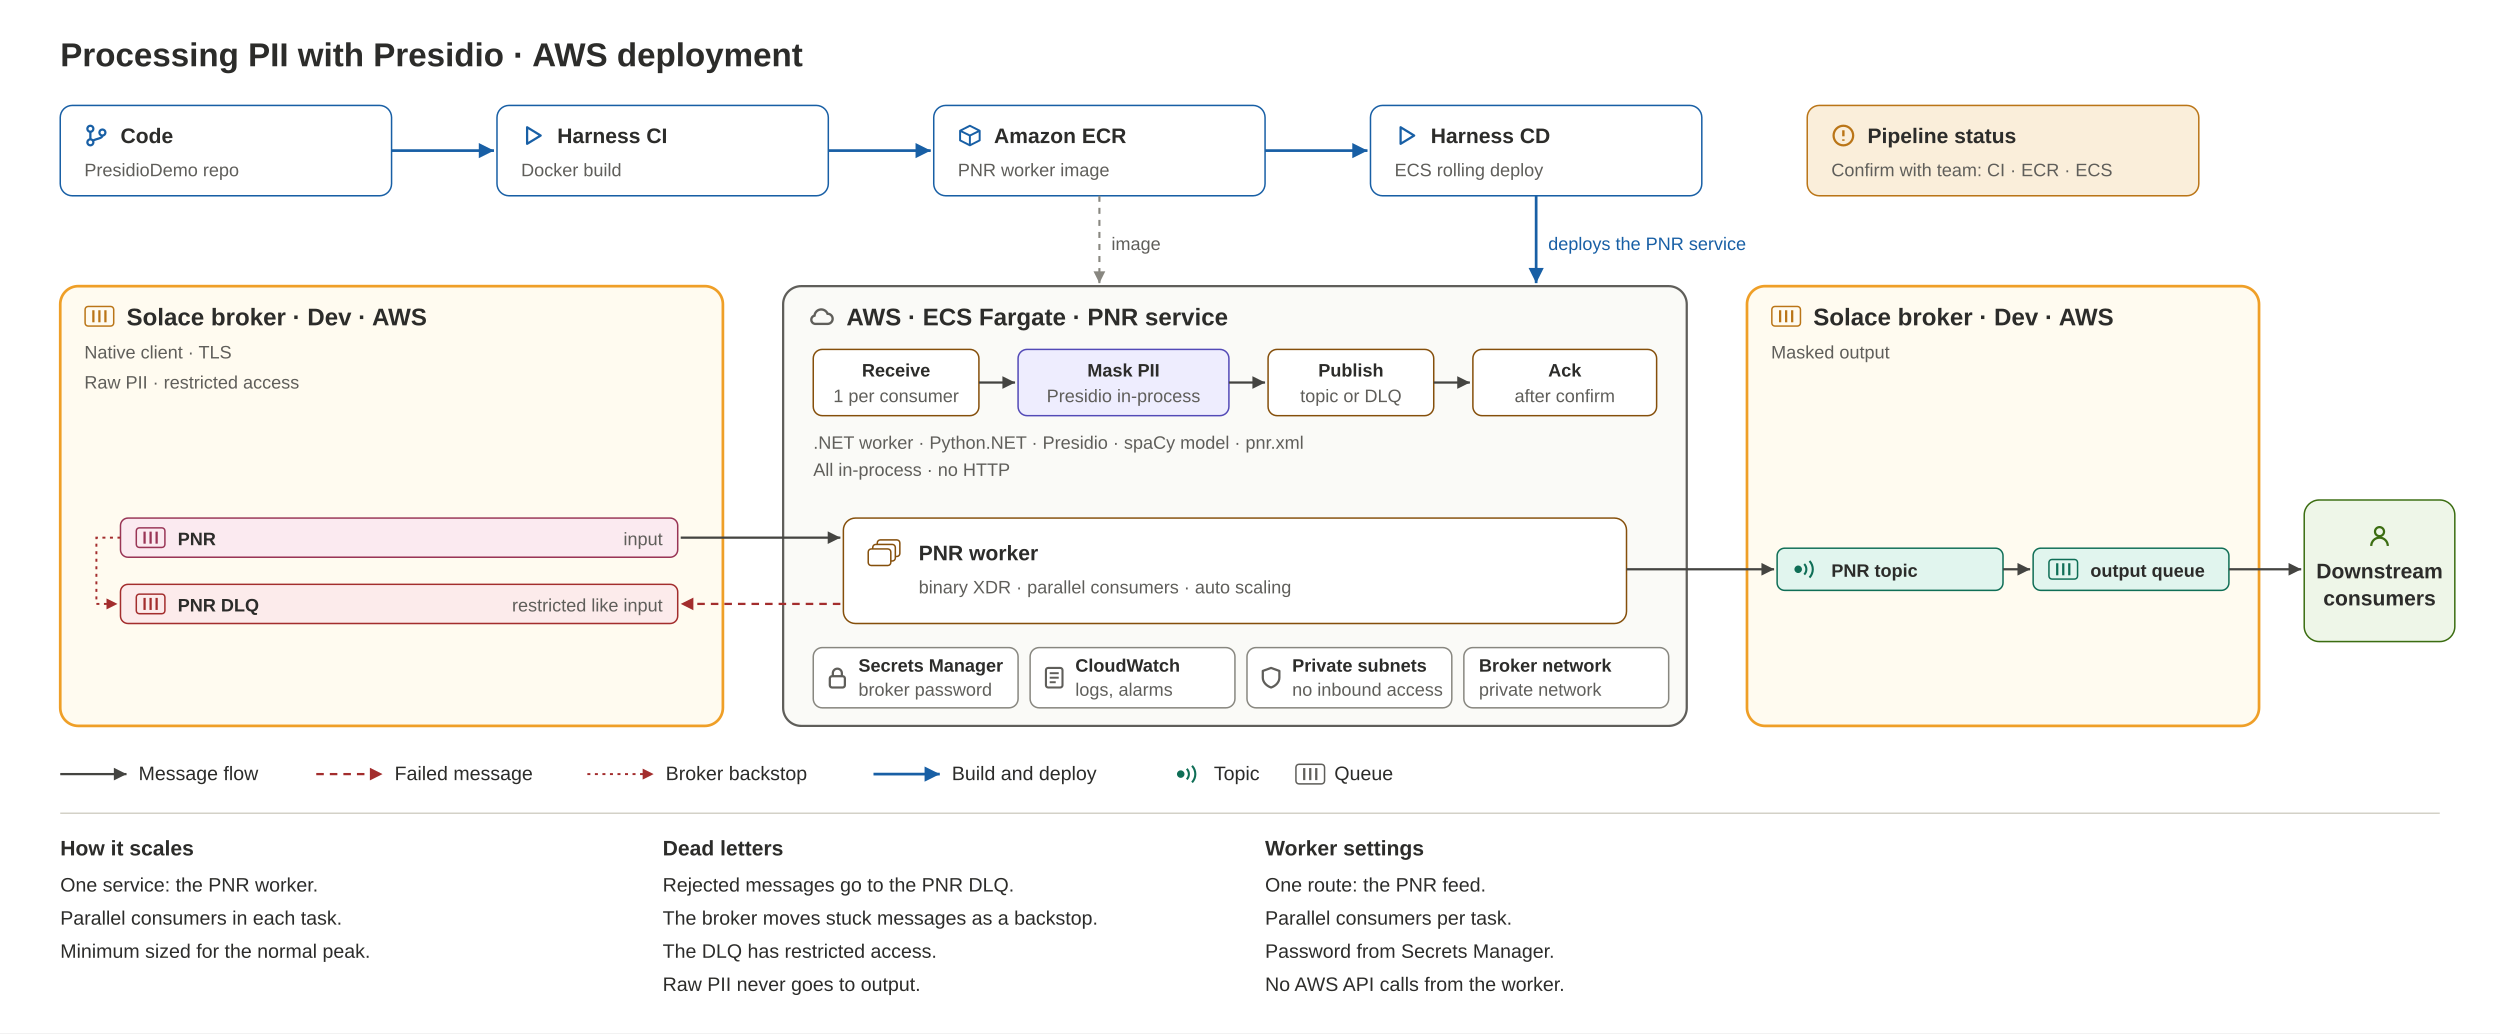
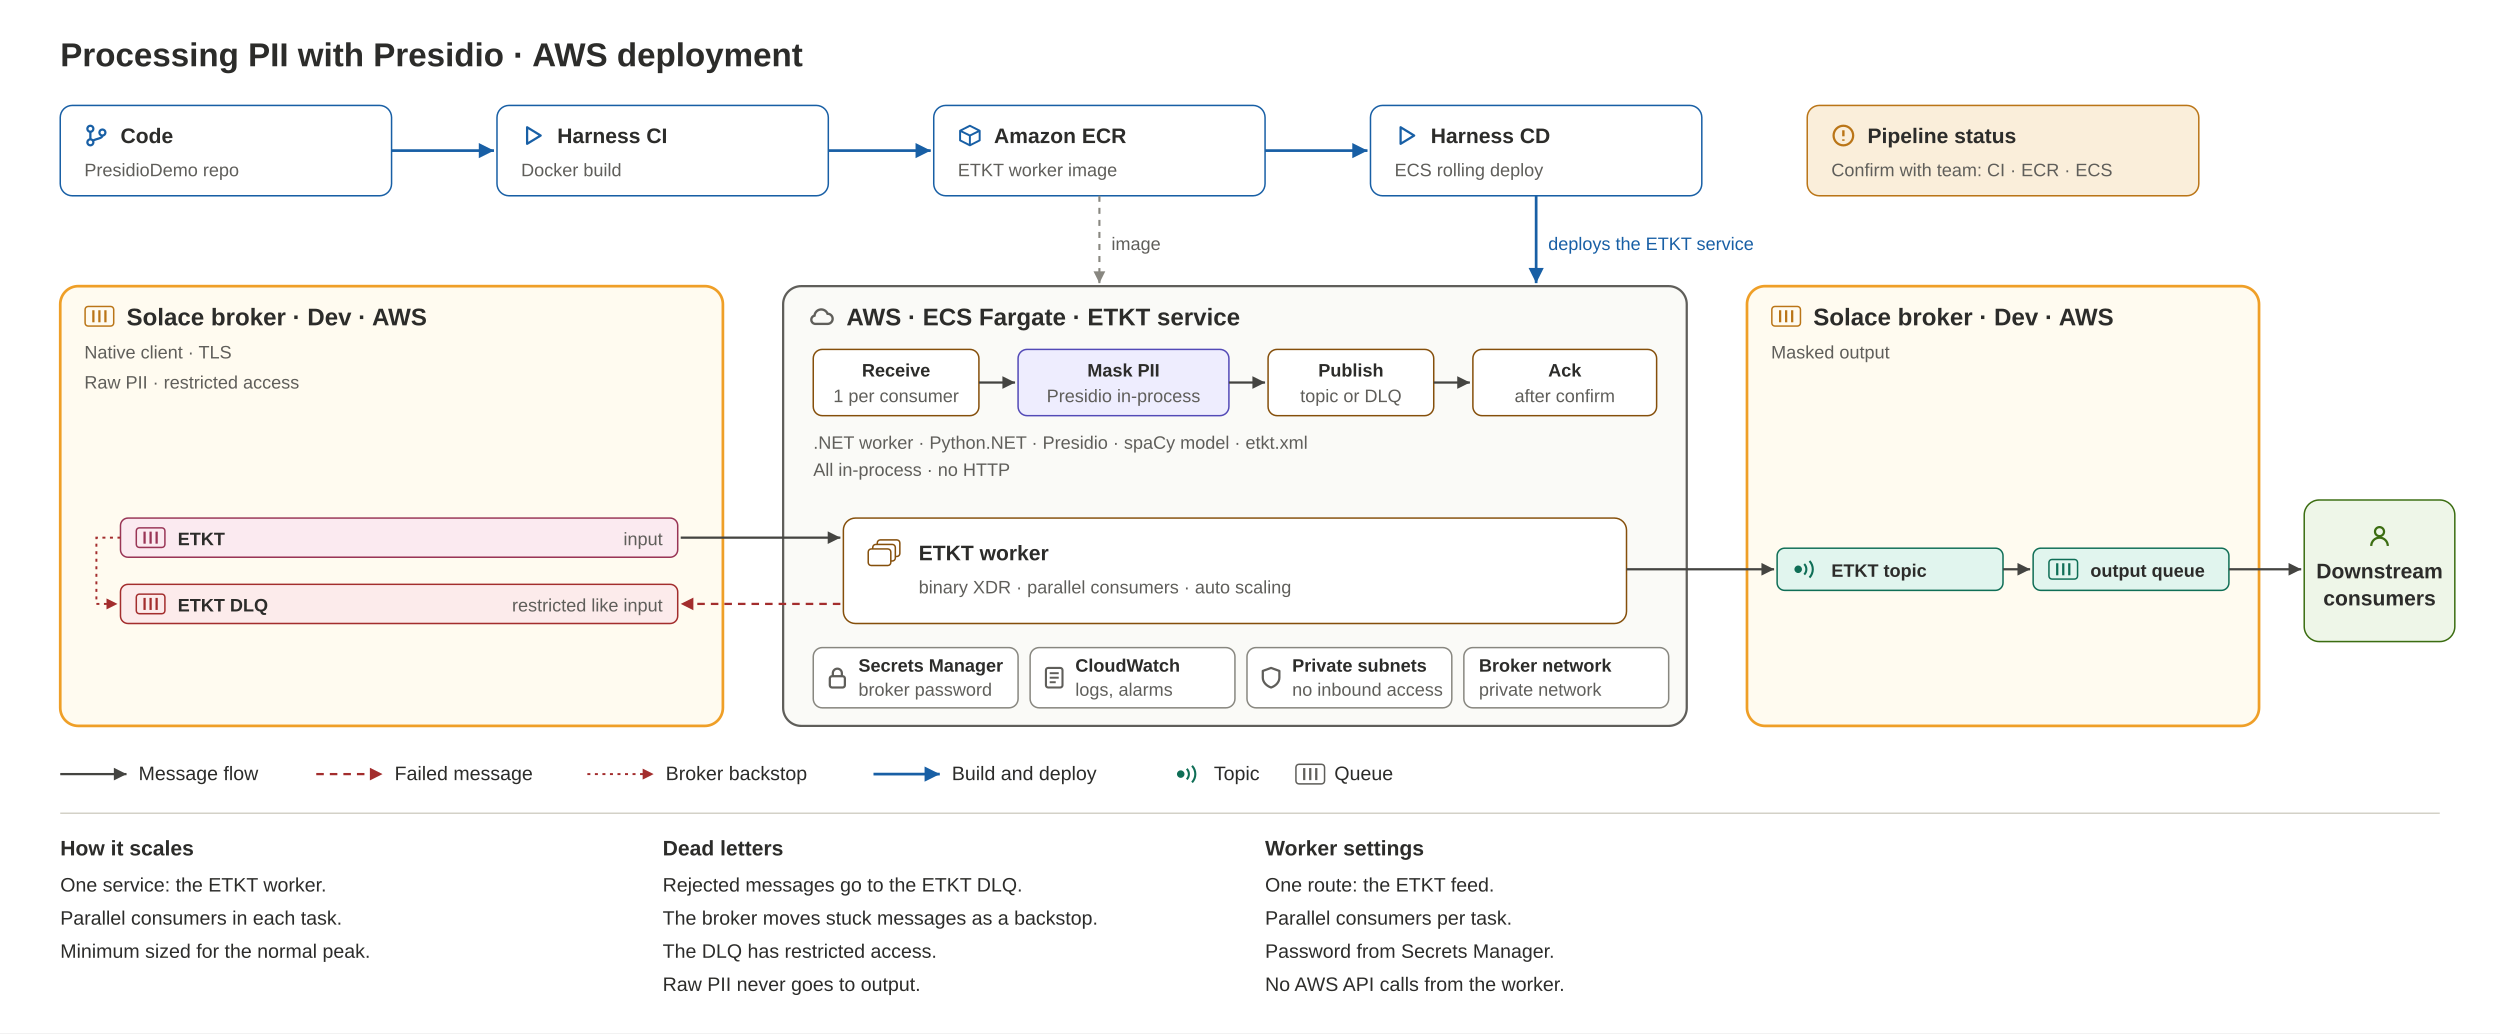
<svg xmlns="http://www.w3.org/2000/svg" viewBox="0 0 1660 686" role="img" aria-labelledby="title desc">
  <defs>
    <marker id="a" viewBox="0 0 10 10" refX="9" refY="5" markerWidth="7" markerHeight="7" orient="auto-start-reverse">
      <path d="M1 1L9 5L1 9z" fill="#444441" />
    </marker>
    <marker id="r" viewBox="0 0 10 10" refX="9" refY="5" markerWidth="7" markerHeight="7" orient="auto-start-reverse">
      <path d="M1 1L9 5L1 9z" fill="#A32D2D" />
    </marker>
    <marker id="b" viewBox="0 0 10 10" refX="9" refY="5" markerWidth="7" markerHeight="7" orient="auto-start-reverse">
      <path d="M1 1L9 5L1 9z" fill="#185FA5" />
    </marker>
    <marker id="g" viewBox="0 0 10 10" refX="9" refY="5" markerWidth="7" markerHeight="7" orient="auto-start-reverse">
      <path d="M1 1L9 5L1 9z" fill="#888780" />
    </marker>
    <symbol id="q" viewBox="0 0 20 14">
      <rect x="0.5" y="0.5" width="19" height="13" rx="2" fill="none" stroke="currentColor" />
      <path d="M6 3V11M10 3V11M14 3V11" stroke="currentColor" stroke-width="1.5" />
    </symbol>
    <symbol id="topic" viewBox="0 0 20 14">
      <circle cx="4" cy="7" r="2.5" fill="currentColor" />
      <path d="M8 3.5A5 5 0 0 1 8 10.5M11.5 1.5A8 8 0 0 1 11.5 12.5" fill="none" stroke="currentColor" stroke-width="1.4" />
    </symbol>
    <symbol id="tasks" viewBox="0 0 22 18">
      <rect x="6.5" y="0.5" width="15" height="11" rx="2" fill="#FFFFFF" stroke="currentColor" />
      <rect x="3.5" y="3.5" width="15" height="11" rx="2" fill="#FFFFFF" stroke="currentColor" />
      <rect x="0.5" y="6.5" width="15" height="11" rx="2" fill="#FFFFFF" stroke="currentColor" />
    </symbol>
    <symbol id="i-git" viewBox="0 0 16 16">
      <g fill="none" stroke="currentColor" stroke-width="1.5">
        <circle cx="4" cy="3.5" r="2" />
        <circle cx="4" cy="12.5" r="2" />
        <circle cx="12" cy="6" r="2" />
        <path d="M4 5.5V10.5M12 8C12 10 8 10 5.5 11.5" />
      </g>
    </symbol>
    <symbol id="i-run" viewBox="0 0 16 16">
      <path d="M4 2.5L13 8L4 13.5Z" fill="none" stroke="currentColor" stroke-width="1.5" stroke-linejoin="round" />
    </symbol>
    <symbol id="i-box" viewBox="0 0 16 16">
      <path d="M8 1.5L14.5 4.8V11.2L8 14.5L1.5 11.2V4.8Z M1.5 4.8L8 8L14.5 4.8 M8 8V14.5" fill="none" stroke="currentColor" stroke-width="1.3" stroke-linejoin="round" />
    </symbol>
    <symbol id="i-check" viewBox="0 0 16 16">
      <circle cx="8" cy="8" r="6.5" fill="none" stroke="currentColor" stroke-width="1.5" />
      <path d="M8 4.5V8.5M8 10.5V11.5" stroke="currentColor" stroke-width="1.6" />
    </symbol>
    <symbol id="i-cloud" viewBox="0 0 16 16">
      <path d="M4.5 12.5H12A3 3 0 0 0 12 6.5A4 4 0 0 0 4.3 7.6A2.5 2.5 0 0 0 4.5 12.5Z" fill="none" stroke="currentColor" stroke-width="1.4" />
    </symbol>
    <symbol id="i-lock" viewBox="0 0 16 16">
      <rect x="3" y="7" width="10" height="7.5" rx="1.5" fill="none" stroke="currentColor" stroke-width="1.5" />
      <path d="M5 7V5A3 3 0 0 1 11 5V7" fill="none" stroke="currentColor" stroke-width="1.5" />
    </symbol>
    <symbol id="i-log" viewBox="0 0 16 16">
      <rect x="2.5" y="1.5" width="11" height="13" rx="1.5" fill="none" stroke="currentColor" stroke-width="1.4" />
      <path d="M5 5H11M5 8H11M5 11H9" stroke="currentColor" stroke-width="1.3" />
    </symbol>
    <symbol id="i-shield" viewBox="0 0 16 16">
      <path d="M8 1.5L13.5 3.5V8C13.5 11 11 13.5 8 14.5C5 13.5 2.5 11 2.5 8V3.5Z" fill="none" stroke="currentColor" stroke-width="1.5" stroke-linejoin="round" />
    </symbol>
    <symbol id="i-user" viewBox="0 0 16 16">
      <circle cx="8" cy="5" r="3" fill="none" stroke="currentColor" stroke-width="1.5" />
      <path d="M2.5 14.5A5.5 5.5 0 0 1 13.5 14.5" fill="none" stroke="currentColor" stroke-width="1.5" />
    </symbol>
    <style>
text{font-family:'Segoe UI',Arial,sans-serif;fill:#2C2C2A}
.h{font-size:16px;font-weight:600}
.t{font-size:14px;font-weight:600}
.s{font-size:13px}
.m{font-size:12px;fill:#5F5E5A}
.k{font-size:12px;font-weight:600}
.c{font-family:Consolas,'Courier New',monospace;font-size:11px;fill:#5F5E5A}
.ln{fill:none;stroke:#444441;stroke-width:1.5}
.dl{fill:none;stroke:#A32D2D;stroke-width:1.5;stroke-dasharray:5 4}
.bk{fill:none;stroke:#A32D2D;stroke-width:1.3;stroke-dasharray:2 3}
.dp{fill:none;stroke:#185FA5;stroke-width:1.8}
.pf{fill:none;stroke:#888780;stroke-width:1.4;stroke-dasharray:4 4}
.bd rect{fill:#FFFFFF;stroke:#185FA5}.bd{color:#185FA5}
.iq rect{fill:#FBEAF0;stroke:#993556}.iq{color:#993556}
.dq rect{fill:#FCEBEB;stroke:#A32D2D}.dq{color:#A32D2D}
.cq rect{fill:#E1F5EE;stroke:#0F6E56}.cq{color:#0F6E56}
.mq rect{fill:#FAEEDA;stroke:#BA7517;stroke-dasharray:4 3}.mq{color:#BA7517}
.ws rect{fill:#FFFFFF;stroke:#854F0B}.ws{color:#854F0B}
.st rect{fill:#FFFFFF;stroke:#854F0B}
.sv rect{fill:#FFFFFF;stroke:#888780}.sv{color:#5F5E5A}
.miss{fill:#854F0B;font-weight:600}
</style>
  </defs>
  <rect width="1660" height="686" fill="#FFFFFF" />
  <text class="h" x="40" y="44" style="font-size:22px">Processing PII with Presidio · AWS deployment</text>
  <g class="bd">
    <rect x="40" y="70" width="220" height="60" rx="8" />
    <use href="#i-git" x="56" y="82" width="16" height="16" />
    <text class="t" x="80" y="95">Code</text>
    <text class="m" x="56" y="117">PresidioDemo repo</text>
  </g>
  <g class="bd">
    <rect x="330" y="70" width="220" height="60" rx="8" />
    <use href="#i-run" x="346" y="82" width="16" height="16" />
    <text class="t" x="370" y="95">Harness CI</text>
    <text class="m" x="346" y="117">Docker build</text>
  </g>
  <g class="bd">
    <rect x="620" y="70" width="220" height="60" rx="8" />
    <use href="#i-box" x="636" y="82" width="16" height="16" />
    <text class="t" x="660" y="95">Amazon ECR</text>
-     <text class="m" x="636" y="117">PNR worker image</text>
+     <text class="m" x="636" y="117">ETKT worker image</text>
  </g>
  <g class="bd">
    <rect x="910" y="70" width="220" height="60" rx="8" />
    <use href="#i-run" x="926" y="82" width="16" height="16" />
    <text class="t" x="950" y="95">Harness CD</text>
    <text class="m" x="926" y="117">ECS rolling deploy</text>
  </g>
  <g>
    <rect x="1200" y="70" width="260" height="60" rx="8" fill="#FAEEDA" stroke="#BA7517" />
    <use href="#i-check" x="1216" y="82" width="16" height="16" style="color:#BA7517" />
    <text class="t" x="1240" y="95">Pipeline status</text>
    <text class="m" x="1216" y="117">Confirm with team: CI · ECR · ECS</text>
  </g>
  <path class="dp" d="M260 100H328" marker-end="url(#b)" />
  <path class="dp" d="M550 100H618" marker-end="url(#b)" />
  <path class="dp" d="M840 100H908" marker-end="url(#b)" />
  <rect x="40" y="190" width="440" height="292" rx="12" fill="#FFFBF0" stroke="#EF9F27" stroke-width="1.8" />
  <use href="#q" x="56" y="203" width="20" height="14" style="color:#BA7517" />
  <text class="h" x="84" y="216">Solace broker · Dev · AWS</text>
  <text class="m" x="56" y="238">Native client · TLS</text>
  <text class="m" x="56" y="258">Raw PII · restricted access</text>
  <rect x="520" y="190" width="600" height="292" rx="12" fill="#FAFAF7" stroke="#5F5E5A" stroke-width="1.5" />
  <use href="#i-cloud" x="536" y="201" width="18" height="18" style="color:#5F5E5A" />
-   <text class="h" x="562" y="216">AWS · ECS Fargate · PNR service</text>
+   <text class="h" x="562" y="216">AWS · ECS Fargate · ETKT service</text>
  <g class="st">
    <rect x="540" y="232" width="110" height="44" rx="6" />
    <text class="k" x="595" y="250" text-anchor="middle">Receive</text>
    <text class="m" x="595" y="267" text-anchor="middle">1 per consumer</text>
  </g>
  <rect x="676" y="232" width="140" height="44" rx="6" fill="#EEEDFE" stroke="#534AB7" />
  <text class="k" x="746" y="250" text-anchor="middle">Mask PII</text>
  <text class="m" x="746" y="267" text-anchor="middle">Presidio in-process</text>
  <g class="st">
    <rect x="842" y="232" width="110" height="44" rx="6" />
    <text class="k" x="897" y="250" text-anchor="middle">Publish</text>
    <text class="m" x="897" y="267" text-anchor="middle">topic or DLQ</text>
  </g>
  <g class="st">
    <rect x="978" y="232" width="122" height="44" rx="6" />
    <text class="k" x="1039" y="250" text-anchor="middle">Ack</text>
    <text class="m" x="1039" y="267" text-anchor="middle">after confirm</text>
  </g>
  <path class="ln" d="M650 254H674" marker-end="url(#a)" />
  <path class="ln" d="M816 254H840" marker-end="url(#a)" />
  <path class="ln" d="M952 254H976" marker-end="url(#a)" />
-   <text class="m" x="540" y="298">.NET worker · Python.NET · Presidio · spaCy model · pnr.xml</text>
+   <text class="m" x="540" y="298">.NET worker · Python.NET · Presidio · spaCy model · etkt.xml</text>
  <text class="m" x="540" y="316">All in-process · no HTTP</text>
  <rect x="1160" y="190" width="340" height="292" rx="12" fill="#FFFBF0" stroke="#EF9F27" stroke-width="1.8" />
  <use href="#q" x="1176" y="203" width="20" height="14" style="color:#BA7517" />
  <text class="h" x="1204" y="216">Solace broker · Dev · AWS</text>
  <text class="m" x="1176" y="238">Masked output</text>
  <rect x="1530" y="332" width="100" height="94" rx="10" fill="#EEF6E8" stroke="#3B6D11" />
  <use href="#i-user" x="1572" y="348" width="16" height="16" style="color:#3B6D11" />
  <text class="t" x="1580" y="384" text-anchor="middle">Downstream</text>
  <text class="t" x="1580" y="402" text-anchor="middle">consumers</text>
  <g class="iq">
    <rect x="80" y="344" width="370" height="26" rx="5" />
    <use href="#q" x="90" y="350" width="20" height="14" />
-     <text class="k" x="118" y="362">PNR</text>
+     <text class="k" x="118" y="362">ETKT</text>
    <text class="m" x="440" y="362" text-anchor="end">input</text>
  </g>
  <g class="dq">
    <rect x="80" y="388" width="370" height="26" rx="5" />
    <use href="#q" x="90" y="394" width="20" height="14" />
-     <text class="k" x="118" y="406">PNR DLQ</text>
+     <text class="k" x="118" y="406">ETKT DLQ</text>
    <text class="m" x="440" y="406" text-anchor="end">restricted like input</text>
  </g>
  <path class="bk" d="M80 357H64V401H78" marker-end="url(#r)" />
  <g class="ws">
    <rect x="560" y="344" width="520" height="70" rx="8" />
    <use href="#tasks" x="576" y="358" width="22" height="18" />
-     <text class="t" x="610" y="372">PNR worker</text>
+     <text class="t" x="610" y="372">ETKT worker</text>
    <text class="m" x="610" y="394">binary XDR · parallel consumers · auto scaling</text>
  </g>
  <g class="cq">
    <rect x="1180" y="364" width="150" height="28" rx="5" />
    <use href="#topic" x="1190" y="371" width="20" height="14" />
-     <text class="k" x="1216" y="383">PNR topic</text>
+     <text class="k" x="1216" y="383">ETKT topic</text>
  </g>
  <g class="cq">
    <rect x="1350" y="364" width="130" height="28" rx="5" />
    <use href="#q" x="1360" y="371" width="20" height="14" />
    <text class="k" x="1388" y="383">output queue</text>
  </g>
  <path class="ln" d="M452 357H558" marker-end="url(#a)" />
  <path class="dl" d="M558 401H452" marker-end="url(#r)" />
  <path class="ln" d="M1080 378H1178" marker-end="url(#a)" />
  <path class="ln" d="M1330 378H1348" marker-end="url(#a)" />
  <path class="ln" d="M1480 378H1528" marker-end="url(#a)" />
  <g class="sv">
    <rect x="540" y="430" width="136" height="40" rx="6" />
    <use href="#i-lock" x="548" y="442" width="16" height="16" />
    <text class="k" x="570" y="446">Secrets Manager</text>
    <text class="m" x="570" y="462">broker password</text>
  </g>
  <g class="sv">
    <rect x="684" y="430" width="136" height="40" rx="6" />
    <use href="#i-log" x="692" y="442" width="16" height="16" />
    <text class="k" x="714" y="446">CloudWatch</text>
    <text class="m" x="714" y="462">logs, alarms</text>
  </g>
  <g class="sv">
    <rect x="828" y="430" width="136" height="40" rx="6" />
    <use href="#i-shield" x="836" y="442" width="16" height="16" />
    <text class="k" x="858" y="446">Private subnets</text>
    <text class="m" x="858" y="462">no inbound access</text>
  </g>
  <g class="sv">
    <rect x="972" y="430" width="136" height="40" rx="6" />
    <text class="k" x="982" y="446">Broker network</text>
    <text class="m" x="982" y="462">private network</text>
  </g>
  <path class="pf" d="M730 130V188" marker-end="url(#g)" />
  <text class="m" x="738" y="166">image</text>
  <path class="dp" d="M1020 130V188" marker-end="url(#b)" />
-   <text class="m" x="1028" y="166" style="fill:#185FA5">deploys the PNR service</text>
+   <text class="m" x="1028" y="166" style="fill:#185FA5">deploys the ETKT service</text>
  <path class="ln" d="M40 514H84" marker-end="url(#a)" />
  <text class="s" x="92" y="518">Message flow</text>
  <path class="dl" d="M210 514H254" marker-end="url(#r)" />
  <text class="s" x="262" y="518">Failed message</text>
  <path class="bk" d="M390 514H434" marker-end="url(#r)" />
  <text class="s" x="442" y="518">Broker backstop</text>
  <path class="dp" d="M580 514H624" marker-end="url(#b)" />
  <text class="s" x="632" y="518">Build and deploy</text>
  <use href="#topic" x="780" y="507" width="20" height="14" style="color:#0F6E56" />
  <text class="s" x="806" y="518">Topic</text>
  <use href="#q" x="860" y="507" width="20" height="14" style="color:#5F5E5A" />
  <text class="s" x="886" y="518">Queue</text>
  <line x1="40" y1="540" x2="1620" y2="540" stroke="#D3D1C7" />
  <text class="t" x="40" y="568">How it scales</text>
-   <text class="s" x="40" y="592">One service: the PNR worker.</text>
+   <text class="s" x="40" y="592">One service: the ETKT worker.</text>
  <text class="s" x="40" y="614">Parallel consumers in each task.</text>
  <text class="s" x="40" y="636">Minimum sized for the normal peak.</text>
  <text class="t" x="440" y="568">Dead letters</text>
-   <text class="s" x="440" y="592">Rejected messages go to the PNR DLQ.</text>
+   <text class="s" x="440" y="592">Rejected messages go to the ETKT DLQ.</text>
  <text class="s" x="440" y="614">The broker moves stuck messages as a backstop.</text>
  <text class="s" x="440" y="636">The DLQ has restricted access.</text>
  <text class="s" x="440" y="658">Raw PII never goes to output.</text>
  <text class="t" x="840" y="568">Worker settings</text>
-   <text class="s" x="840" y="592">One route: the PNR feed.</text>
+   <text class="s" x="840" y="592">One route: the ETKT feed.</text>
  <text class="s" x="840" y="614">Parallel consumers per task.</text>
  <text class="s" x="840" y="636">Password from Secrets Manager.</text>
  <text class="s" x="840" y="658">No AWS API calls from the worker.</text>
</svg>
